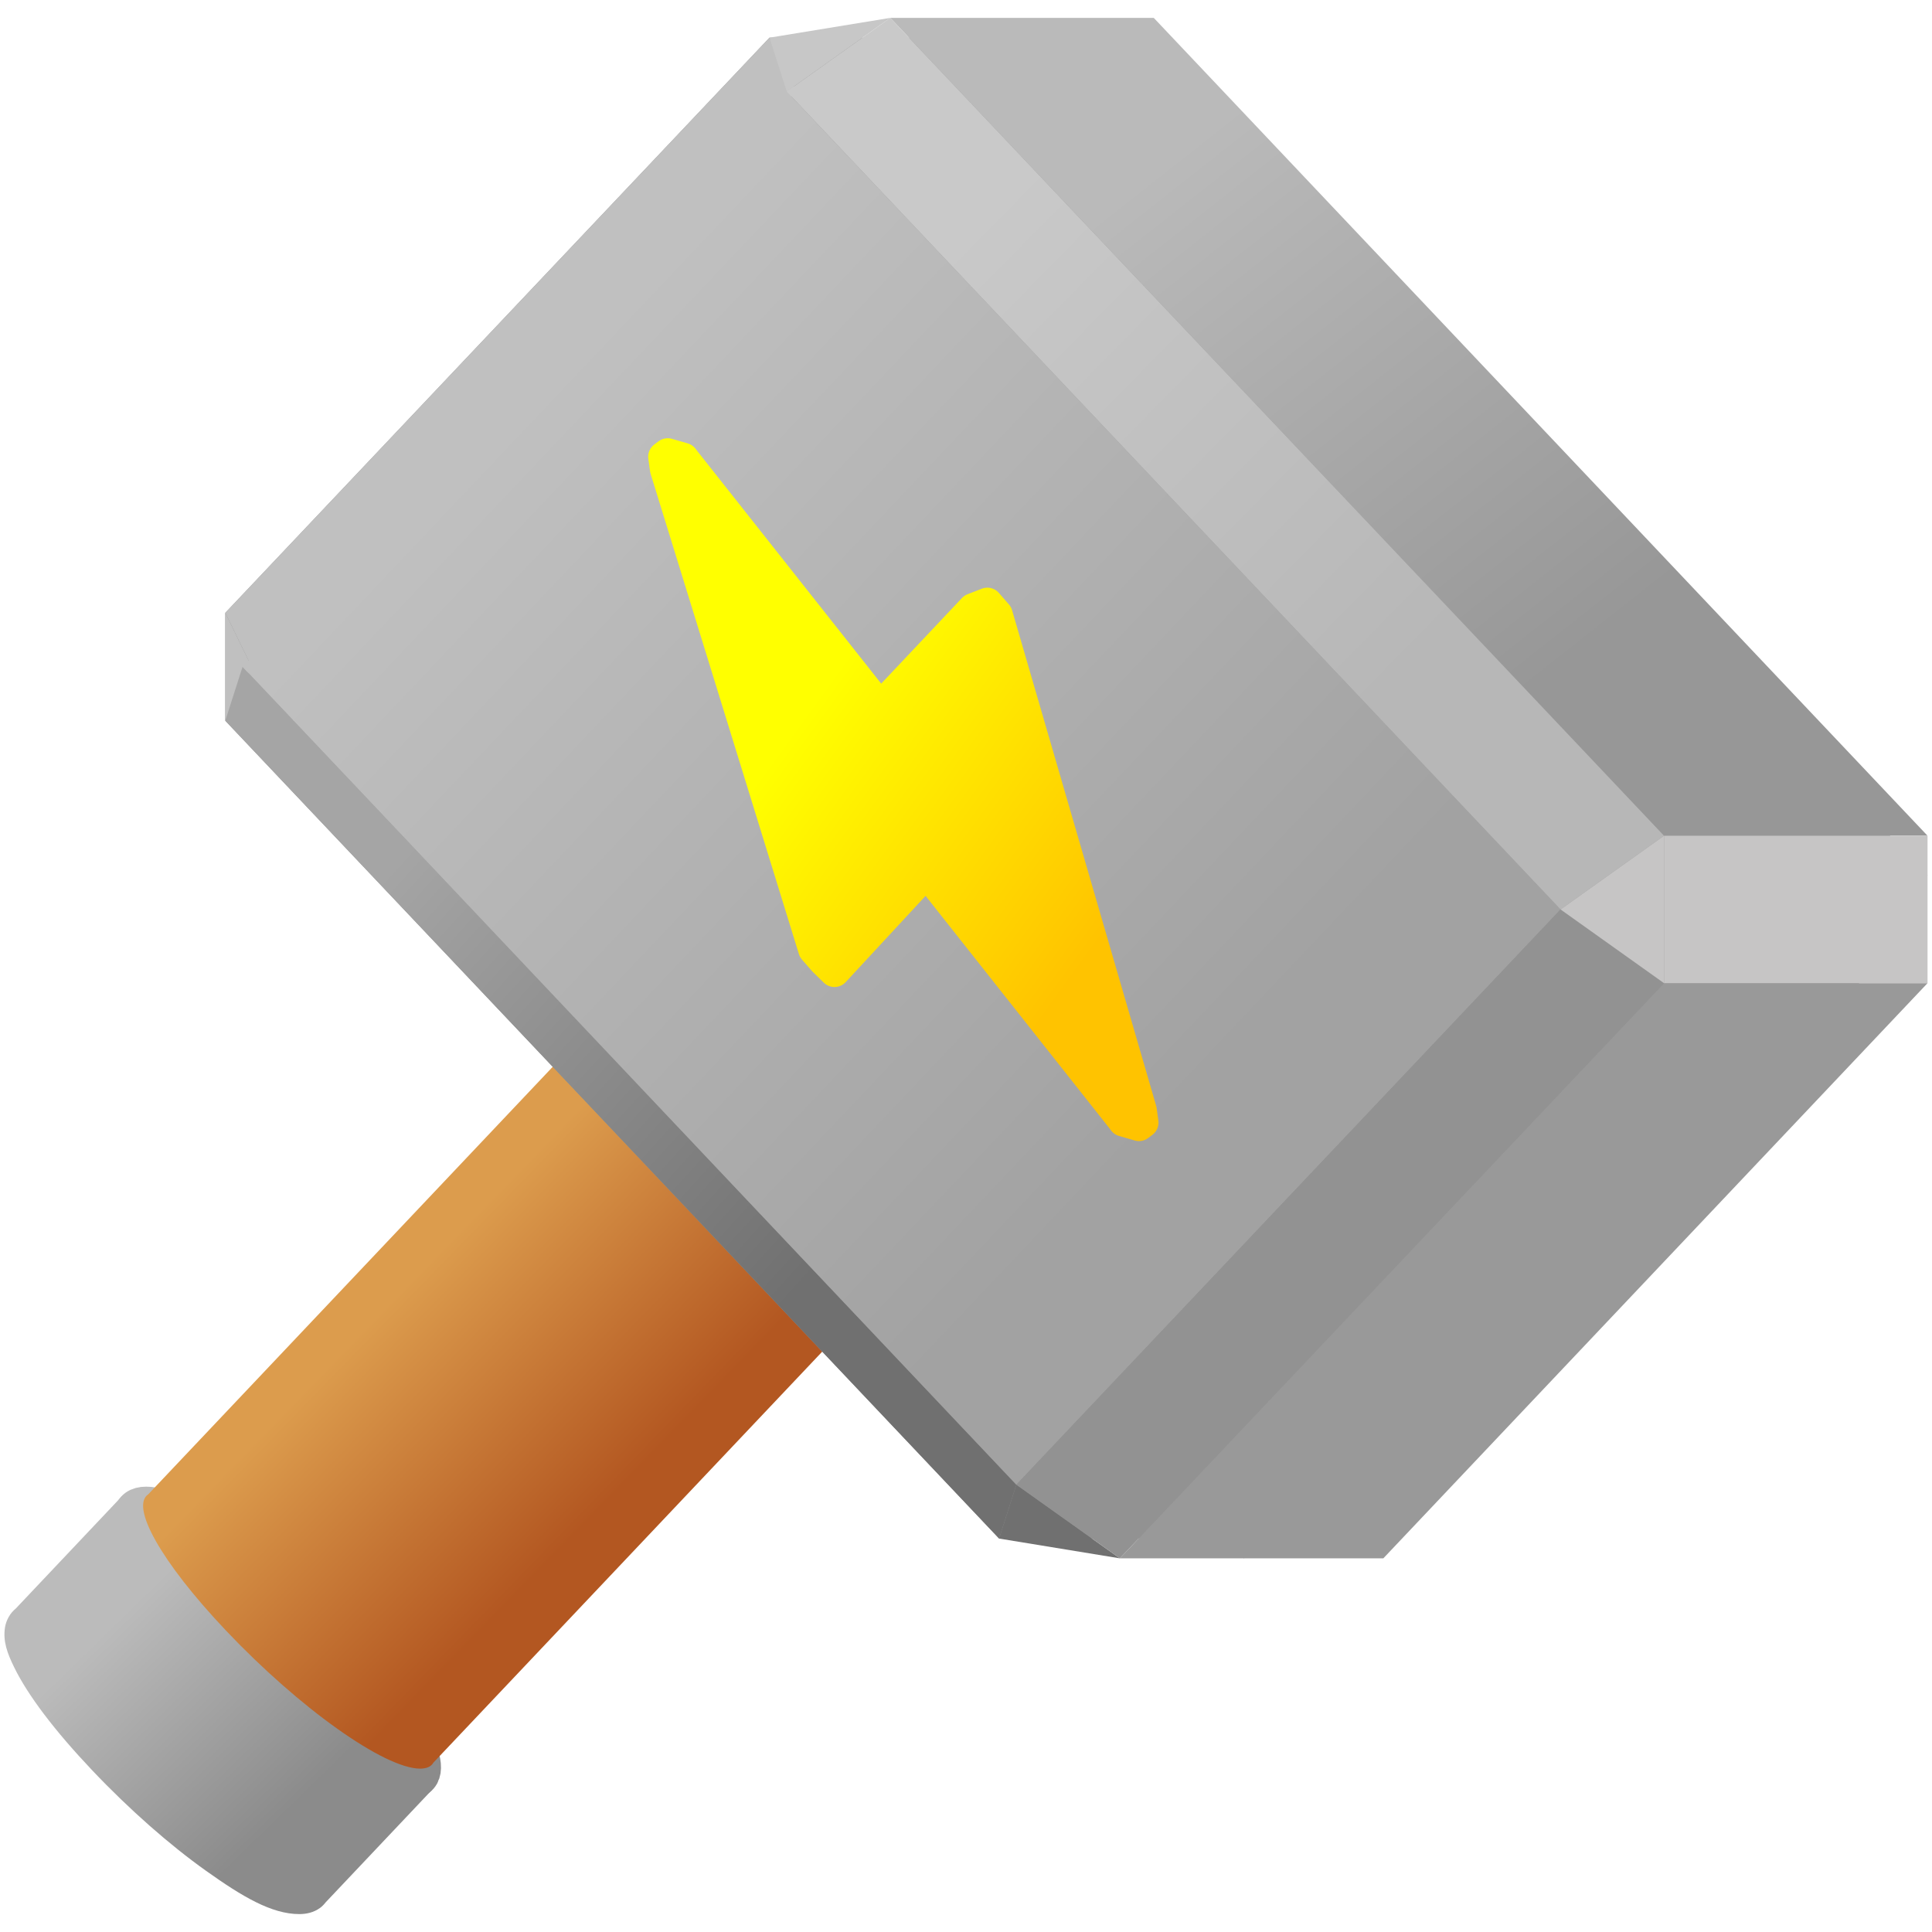
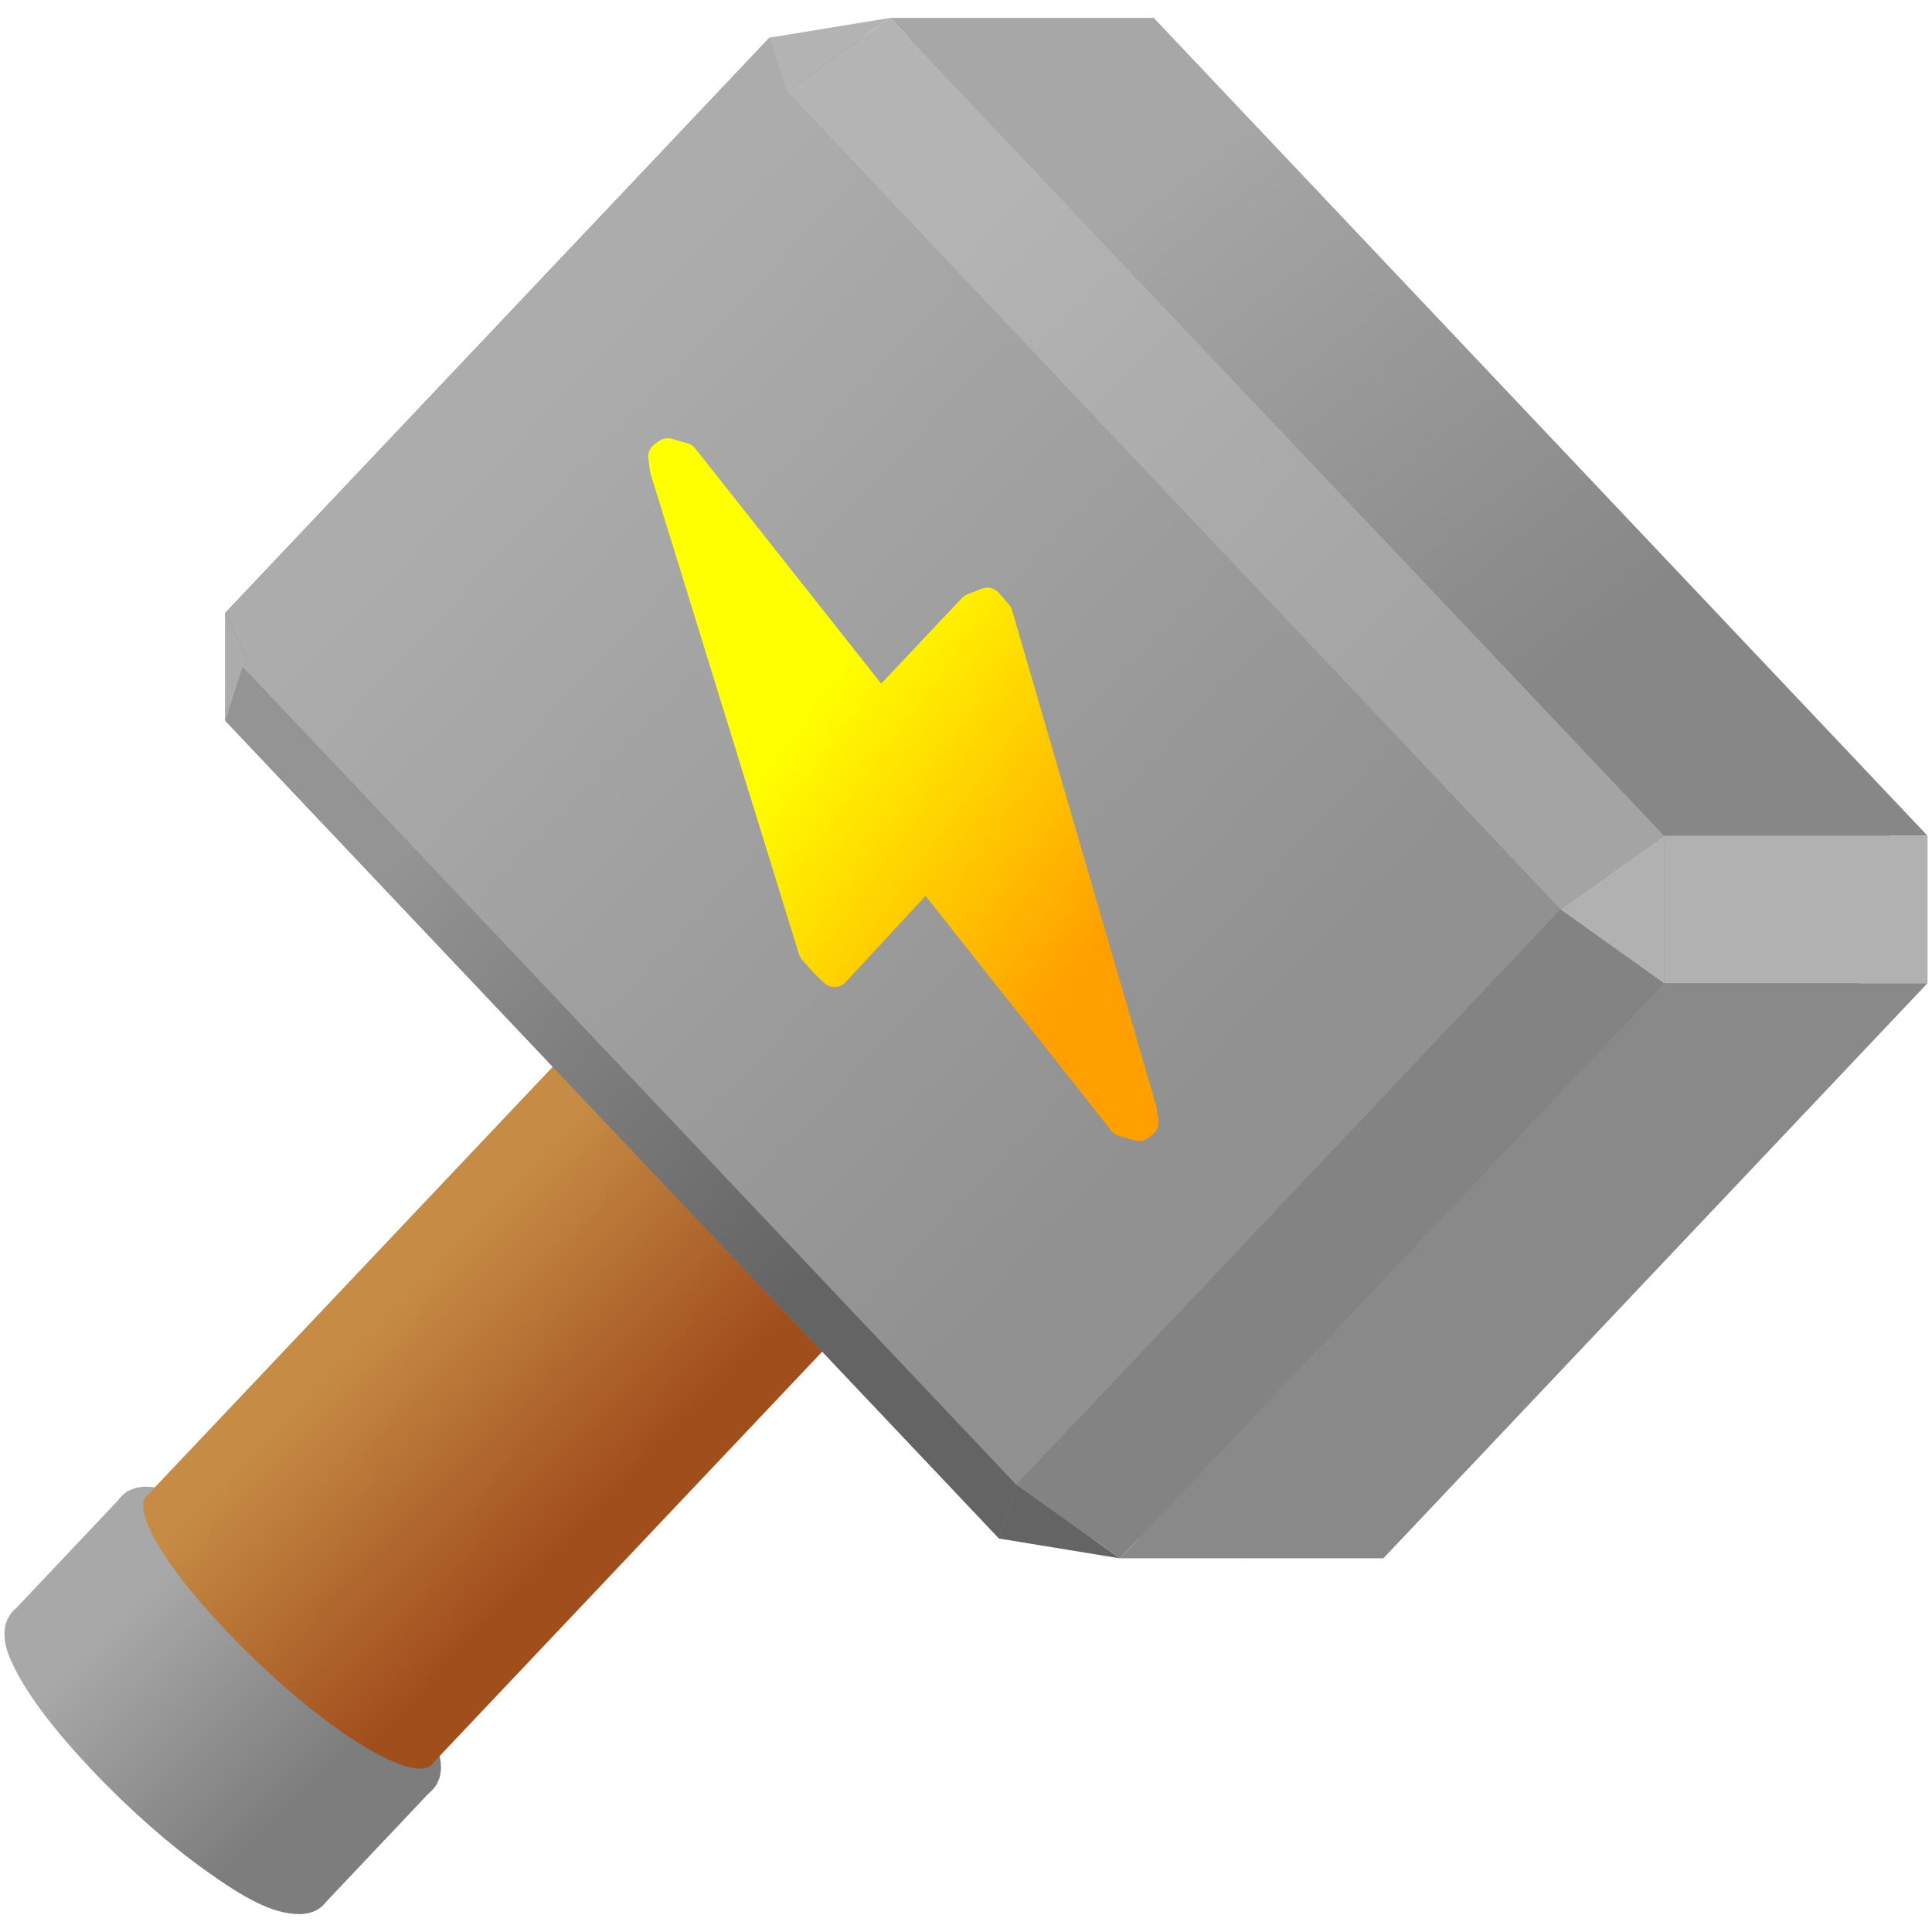
<svg xmlns="http://www.w3.org/2000/svg" xmlns:xlink="http://www.w3.org/1999/xlink" class="hammer" width="38" height="38" version="1.1" viewBox="-50 -50 38 38">
  <defs>
    <linearGradient id="gradient-dynamic-9" x1="-2.034" x2="9.745" y1="-12.055" y2="-.275" gradientTransform="scale(.85209 1.1736)" gradientUnits="userSpaceOnUse">
      <stop stop-color="#ff0" offset=".35" />
-       <stop stop-color="#ffc300" offset=".8" />
+       <stop stop-color="#ffa000" offset=".8" />
    </linearGradient>
    <linearGradient id="linearGradient1919" x1="-47.726" x2="-41.278" y1="-15.874" y2="-15.874" gradientUnits="userSpaceOnUse">
-       <stop stop-color="#bbbbbb" offset=".175" />
-       <stop stop-color="#8b8b8b" offset=".793" />
+       <stop stop-color="#a8a8a8" offset=".175" />
+       <stop stop-color="#7d7d7d" offset=".793" />
    </linearGradient>
    <linearGradient id="linearGradient347-5" x1="-15.266" x2="-7.127" y1="8.069" y2="16.208" gradientTransform="matrix(1.0128 0 0 .98737 -34.233 -26.728)" gradientUnits="userSpaceOnUse">
-       <stop stop-color="#bbbbbb" offset=".275" />
-       <stop stop-color="#8b8b8b" offset=".714" />
+       <stop stop-color="#a8a8a8" offset=".275" />
+       <stop stop-color="#7d7d7d" offset=".714" />
    </linearGradient>
    <linearGradient id="linearGradient357-9" x1="-13.018" x2="9.624" y1="-9.578" y2="13.064" gradientTransform="matrix(.98572 0 0 1.0145 -34.233 -26.728)" gradientUnits="userSpaceOnUse">
-       <stop stop-color="#dc9c4d" offset=".409" />
-       <stop stop-color="#b35721" offset=".59" />
+       <stop stop-color="#c68c45" offset=".409" />
+       <stop stop-color="#a14e1d" offset=".59" />
    </linearGradient>
    <linearGradient id="linearGradient1535" x1="2.689" x2="20.805" y1="-25.244" y2="-7.128" gradientTransform="scale(1.1262 .88795)" gradientUnits="userSpaceOnUse">
-       <stop stop-color="#bababa" offset=".22" />
-       <stop stop-color="#979797" offset=".72" />
+       <stop stop-color="#a7a7a7" offset=".22" />
+       <stop stop-color="#878787" offset=".72" />
    </linearGradient>
    <linearGradient id="linearGradient1537" x1="-10.551" x2="5.782" y1="-9.194" y2="7.139" gradientTransform="scale(.95257 1.0498)" gradientUnits="userSpaceOnUse">
-       <stop stop-color="#a5a5a5" offset=".22" />
-       <stop stop-color="#707070" offset=".72" />
+       <stop stop-color="#949494" offset=".22" />
+       <stop stop-color="#646464" offset=".72" />
    </linearGradient>
    <linearGradient id="linearGradient1539" x1="-9.984" x2="16.668" y1="-20.393" y2="6.259" gradientTransform="scale(.97266 1.0281)" gradientUnits="userSpaceOnUse">
-       <stop stop-color="#c0c0c0" offset=".22" />
-       <stop stop-color="#a2a2a2" offset=".72" />
+       <stop stop-color="#acacac" offset=".22" />
+       <stop stop-color="#919191" offset=".72" />
    </linearGradient>
    <linearGradient id="linearGradient1541" x1="-2.034" x2="9.745" y1="-12.055" y2="-.275" gradientTransform="scale(.85209 1.1736)" gradientUnits="userSpaceOnUse" xlink:href="#gradient-dynamic-9" />
    <linearGradient id="linearGradient1545" x1="1.001" x2="18.396" y1="-22.234" y2="-4.84" gradientTransform="scale(.99193 1.0081)" gradientUnits="userSpaceOnUse">
-       <stop stop-color="#c9c9c9" offset=".22" />
-       <stop stop-color="#b7b7b7" offset=".72" />
+       <stop stop-color="#b4b4b4" offset=".22" />
+       <stop stop-color="#a4a4a4" offset=".72" />
    </linearGradient>
  </defs>
  <g transform="translate(.22809 .35167)">
    <g transform="translate(-.27466 -2.165)">
      <path d="m-44.502-15.874-2.141 2.263" color="#000000" stroke-width="8.4" style="-inkscape-stroke:none" />
      <path d="m-45.749-15.874c1.449 1.531 3.121 2.722 3.823 2.722 0.701 0 0.12-1.191-1.329-2.722s-3.121-2.722-3.822-2.722c-0.702 0-0.121 1.191 1.328 2.722" fill="none" stroke="url(#linearGradient1919)" stroke-linecap="round" stroke-linejoin="round" stroke-width=".7" />
      <path d="m-47.552-18.761-2.092 2.213c-0.117 0.094-0.19 0.238-0.211 0.369-0.043 0.274 0.045 0.51 0.18 0.785 0.268 0.55 0.792 1.242 1.531 2.023 0.74 0.781 1.532 1.475 2.242 1.98 0.71 0.505 1.287 0.852 1.836 0.852 0.137 0 0.283-0.03 0.41-0.123 0.04-0.03 0.075-0.066 0.105-0.105l2.1-2.221z" color="#000000" fill="url(#linearGradient347-5)" style="-inkscape-stroke:none" />
      <path d="m-30.339-36.445-16.697 17.648c-0.359 0.236 0.242 1.323 1.522 2.676 1.449 1.531 3.122 2.721 3.824 2.721 0.131 0 0.218-0.041 0.262-0.119l16.684-17.635z" color="#000000" fill="url(#linearGradient357-9)" style="-inkscape-stroke:none" />
    </g>
    <g transform="translate(-35.746 -27.585)" stroke-linecap="round" stroke-linejoin="round">
-       <path d="m-4.868-10.713 0.368 2.511 1.668-1.061z" fill="#707070" />
-       <g fill="#929292">
+       <path d="m-4.868-10.713 0.368 2.511 1.668-1.061z" fill="#646464" />
+       <g fill="#838383">
        <path d="m5.836-22.026-10.704 11.313 2.036 1.45 10.703-11.314z" />
        <path d="m12.019 6.435-2.035 1.449-15.22-16.086 2.036-1.45z" />
        <path d="m23.091-4.49-10.704 11.314-15.219-16.087 10.703-11.314z" />
      </g>
-       <path d="m5.836-22.026h2.743l-0.708 1.449z" fill="#c6c5c5" />
-       <g fill="#929292">
+       <path d="m5.836-22.026h2.743l-0.708 1.449z" fill="#b2b1b1" />
+       <g fill="#838383">
        <path d="m7.843-22.026-0.518 1.06 15.588 16.476 0.517-1.061z" />
        <path d="m-10.051-10.713h5.183v2.122h-5.183z" />
        <path d="m-10.051-10.713h5.183l10.704-11.313h-5.183z" />
        <path d="m10.352 7.495h-5.183l-15.22-16.086h5.183z" />
      </g>
-       <path d="m0.653-22.026h7.926-5.183z" fill="#c6c5c5" />
+       <path d="m0.653-22.026h7.926-5.183z" fill="#b2b1b1" />
      <path d="m23.43-6.329h-5.183l-15.219-16.086h5.183z" fill="url(#linearGradient1535)" />
-       <path d="m12.726 7.884h-5.182l10.703-11.313h5.183z" fill="#999999" />
-       <path d="m-10.051-10.713v2.122l0.518-1.061z" fill="#c0c0c0" />
-       <path d="m23.43-3.429h-5.183v-2.9h5.183z" fill="#c6c5c5" />
-       <path d="m0.653-22.026-10.704 11.313 0.518 1.061 10.704-11.314z" fill="#c0c0c0" />
+       <path d="m12.726 7.884h-5.182l10.703-11.313h5.183z" fill="#898989" />
+       <path d="m-10.051-10.713v2.122l0.518-1.061z" fill="#acacac" />
+       <path d="m23.43-3.429h-5.183v-2.9h5.183z" fill="#b2b1b1" />
+       <path d="m0.653-22.026-10.704 11.313 0.518 1.061 10.704-11.314z" fill="#acacac" />
      <path d="m-9.711-9.652-0.34 1.061 15.22 16.086 0.339-1.06z" fill="url(#linearGradient1537)" />
-       <path d="m0.653-22.026 2.375-0.389-2.035 1.449z" fill="#c7c7c7" />
-       <path d="m7.544 7.884-2.375-0.389 0.339-1.06z" fill="#707070" />
+       <path d="m0.653-22.026 2.375-0.389-2.035 1.449z" fill="#b3b3b3" />
+       <path d="m7.544 7.884-2.375-0.389 0.339-1.06z" fill="#646464" />
      <path d="m0.993-20.966-10.704 11.314 15.219 16.087 10.704-11.314z" fill="url(#linearGradient1539)" />
      <path d="m4.657-10.799-1.827 1.937-3.8-4.806-1e-3 1e-3 -0.069-0.091-0.309-0.089-0.084 0.063 0.034 0.247 2.917 9.447 0.198 0.227 0.215 0.21 1.81-1.954 3.801 4.805v-2e-3l0.069 0.092 0.309 0.089 0.084-0.063-0.034-0.247-2.834-9.748-0.198-0.227z" fill="url(#linearGradient1541)" stroke="url(#linearGradient1541)" stroke-width=".6" />
      <path d="m18.247-6.329-2.035 1.45-15.219-16.087 2.035-1.449z" fill="url(#linearGradient1545)" />
-       <path d="m18.247-3.429-10.703 11.313-2.036-1.449 10.704-11.314z" fill="#929292" />
-       <path d="m18.247-3.429v-2.9l-2.035 1.45z" fill="#c6c5c5" />
+       <path d="m18.247-3.429-10.703 11.313-2.036-1.449 10.704-11.314z" fill="#838383" />
+       <path d="m18.247-3.429v-2.9l-2.035 1.45z" fill="#b2b1b1" />
    </g>
  </g>
</svg>
